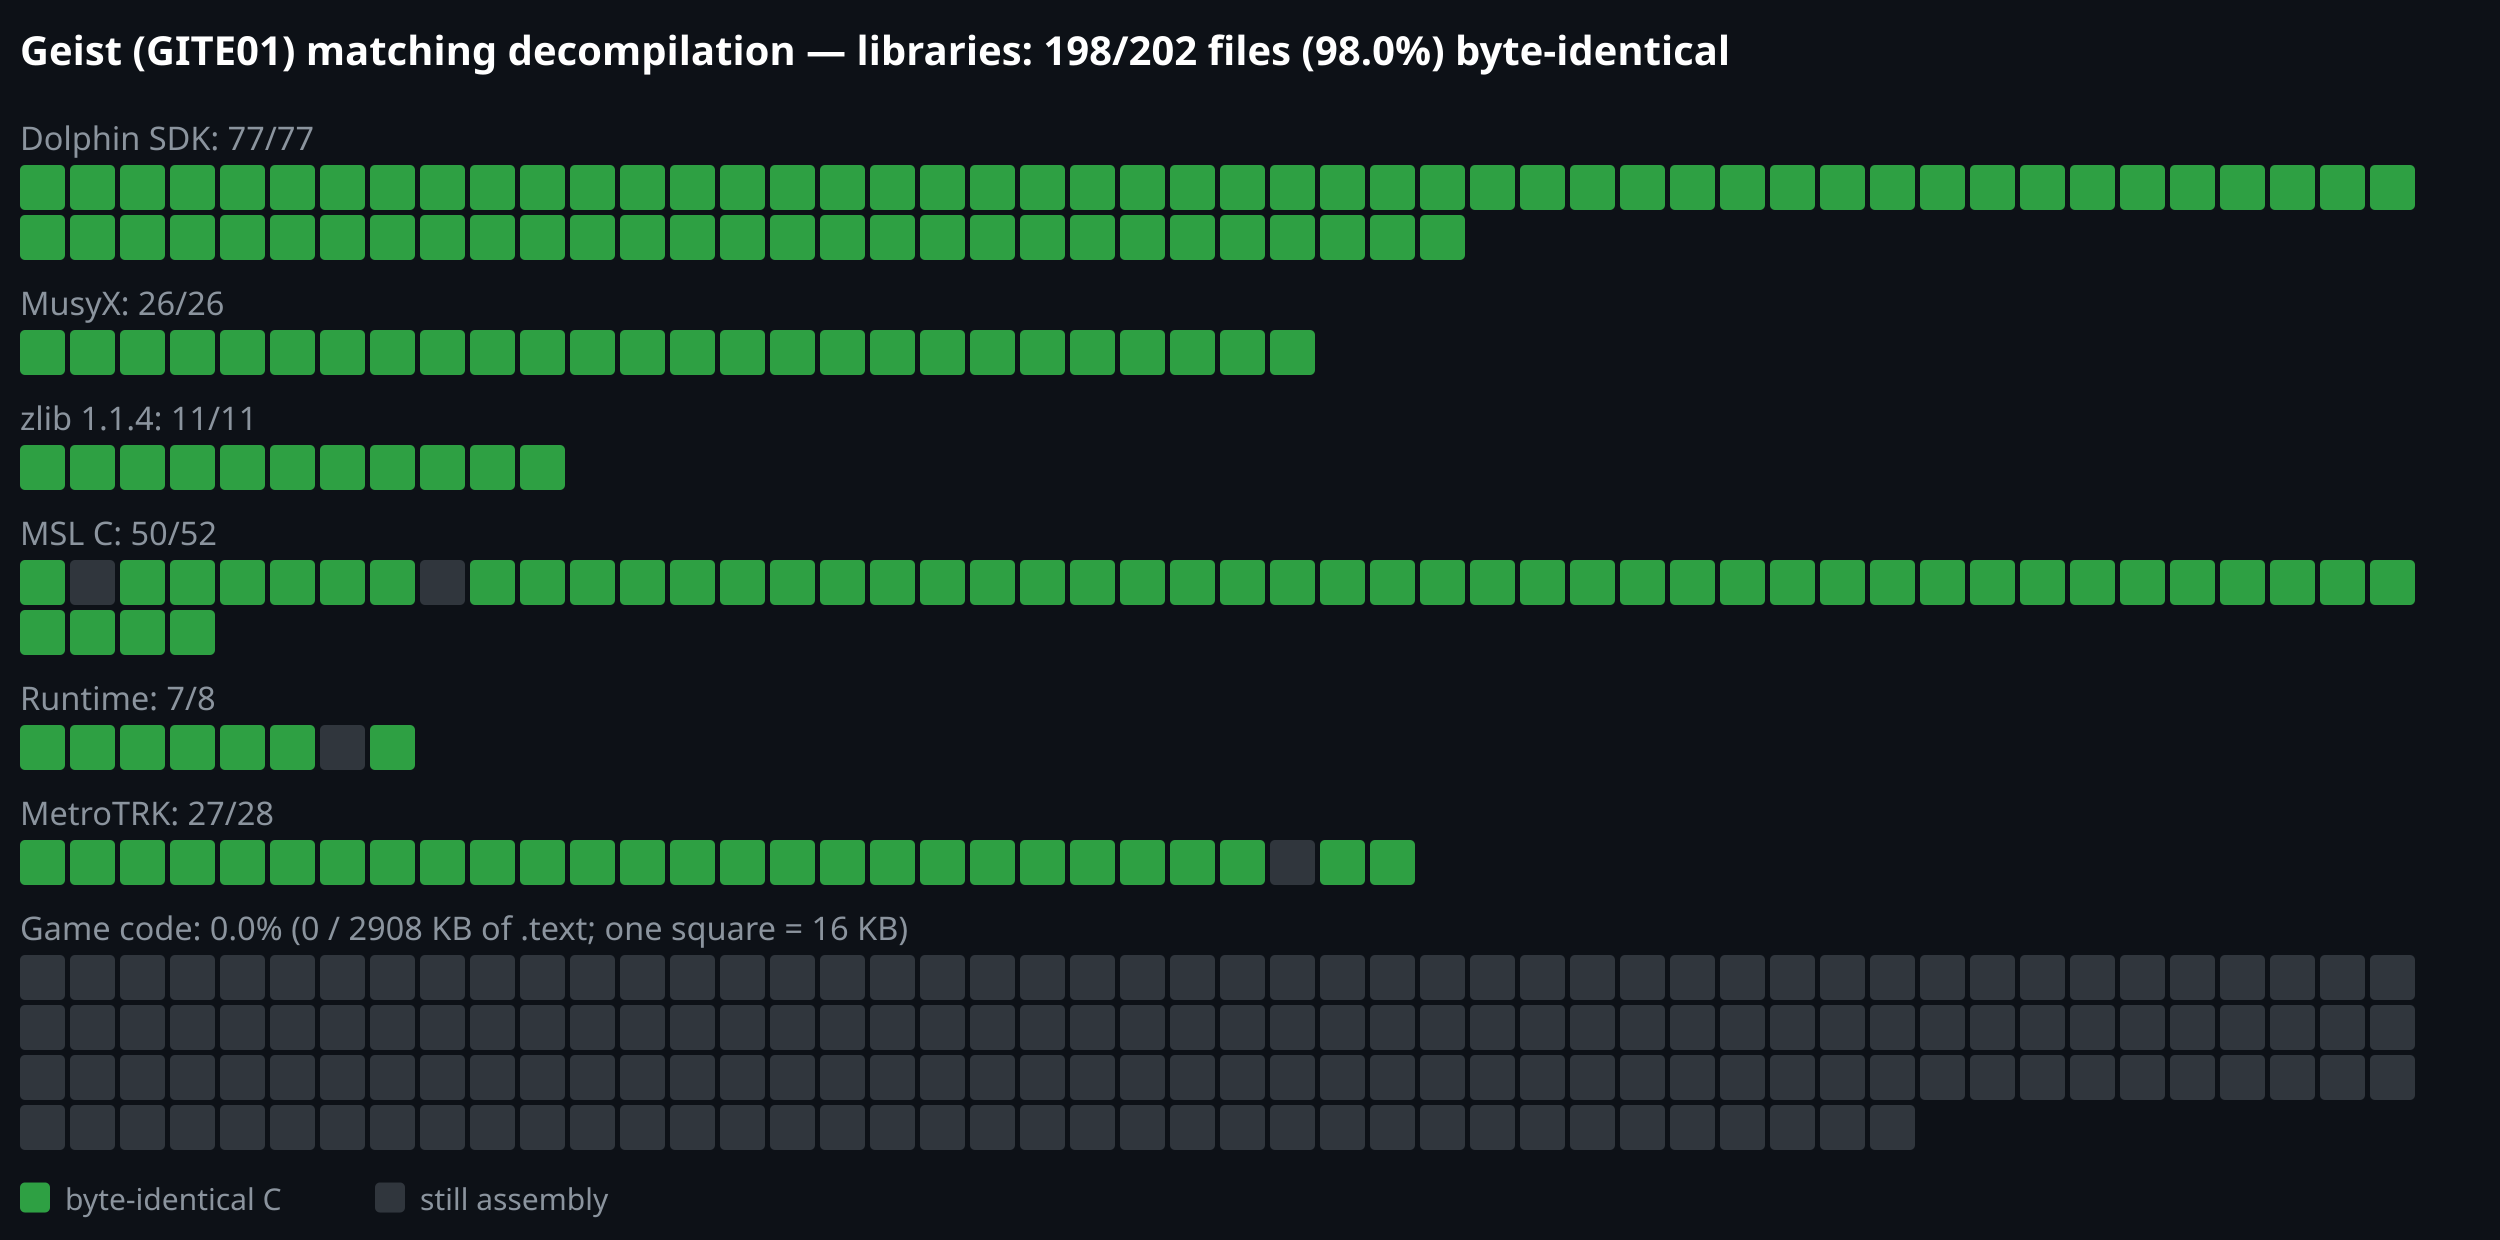
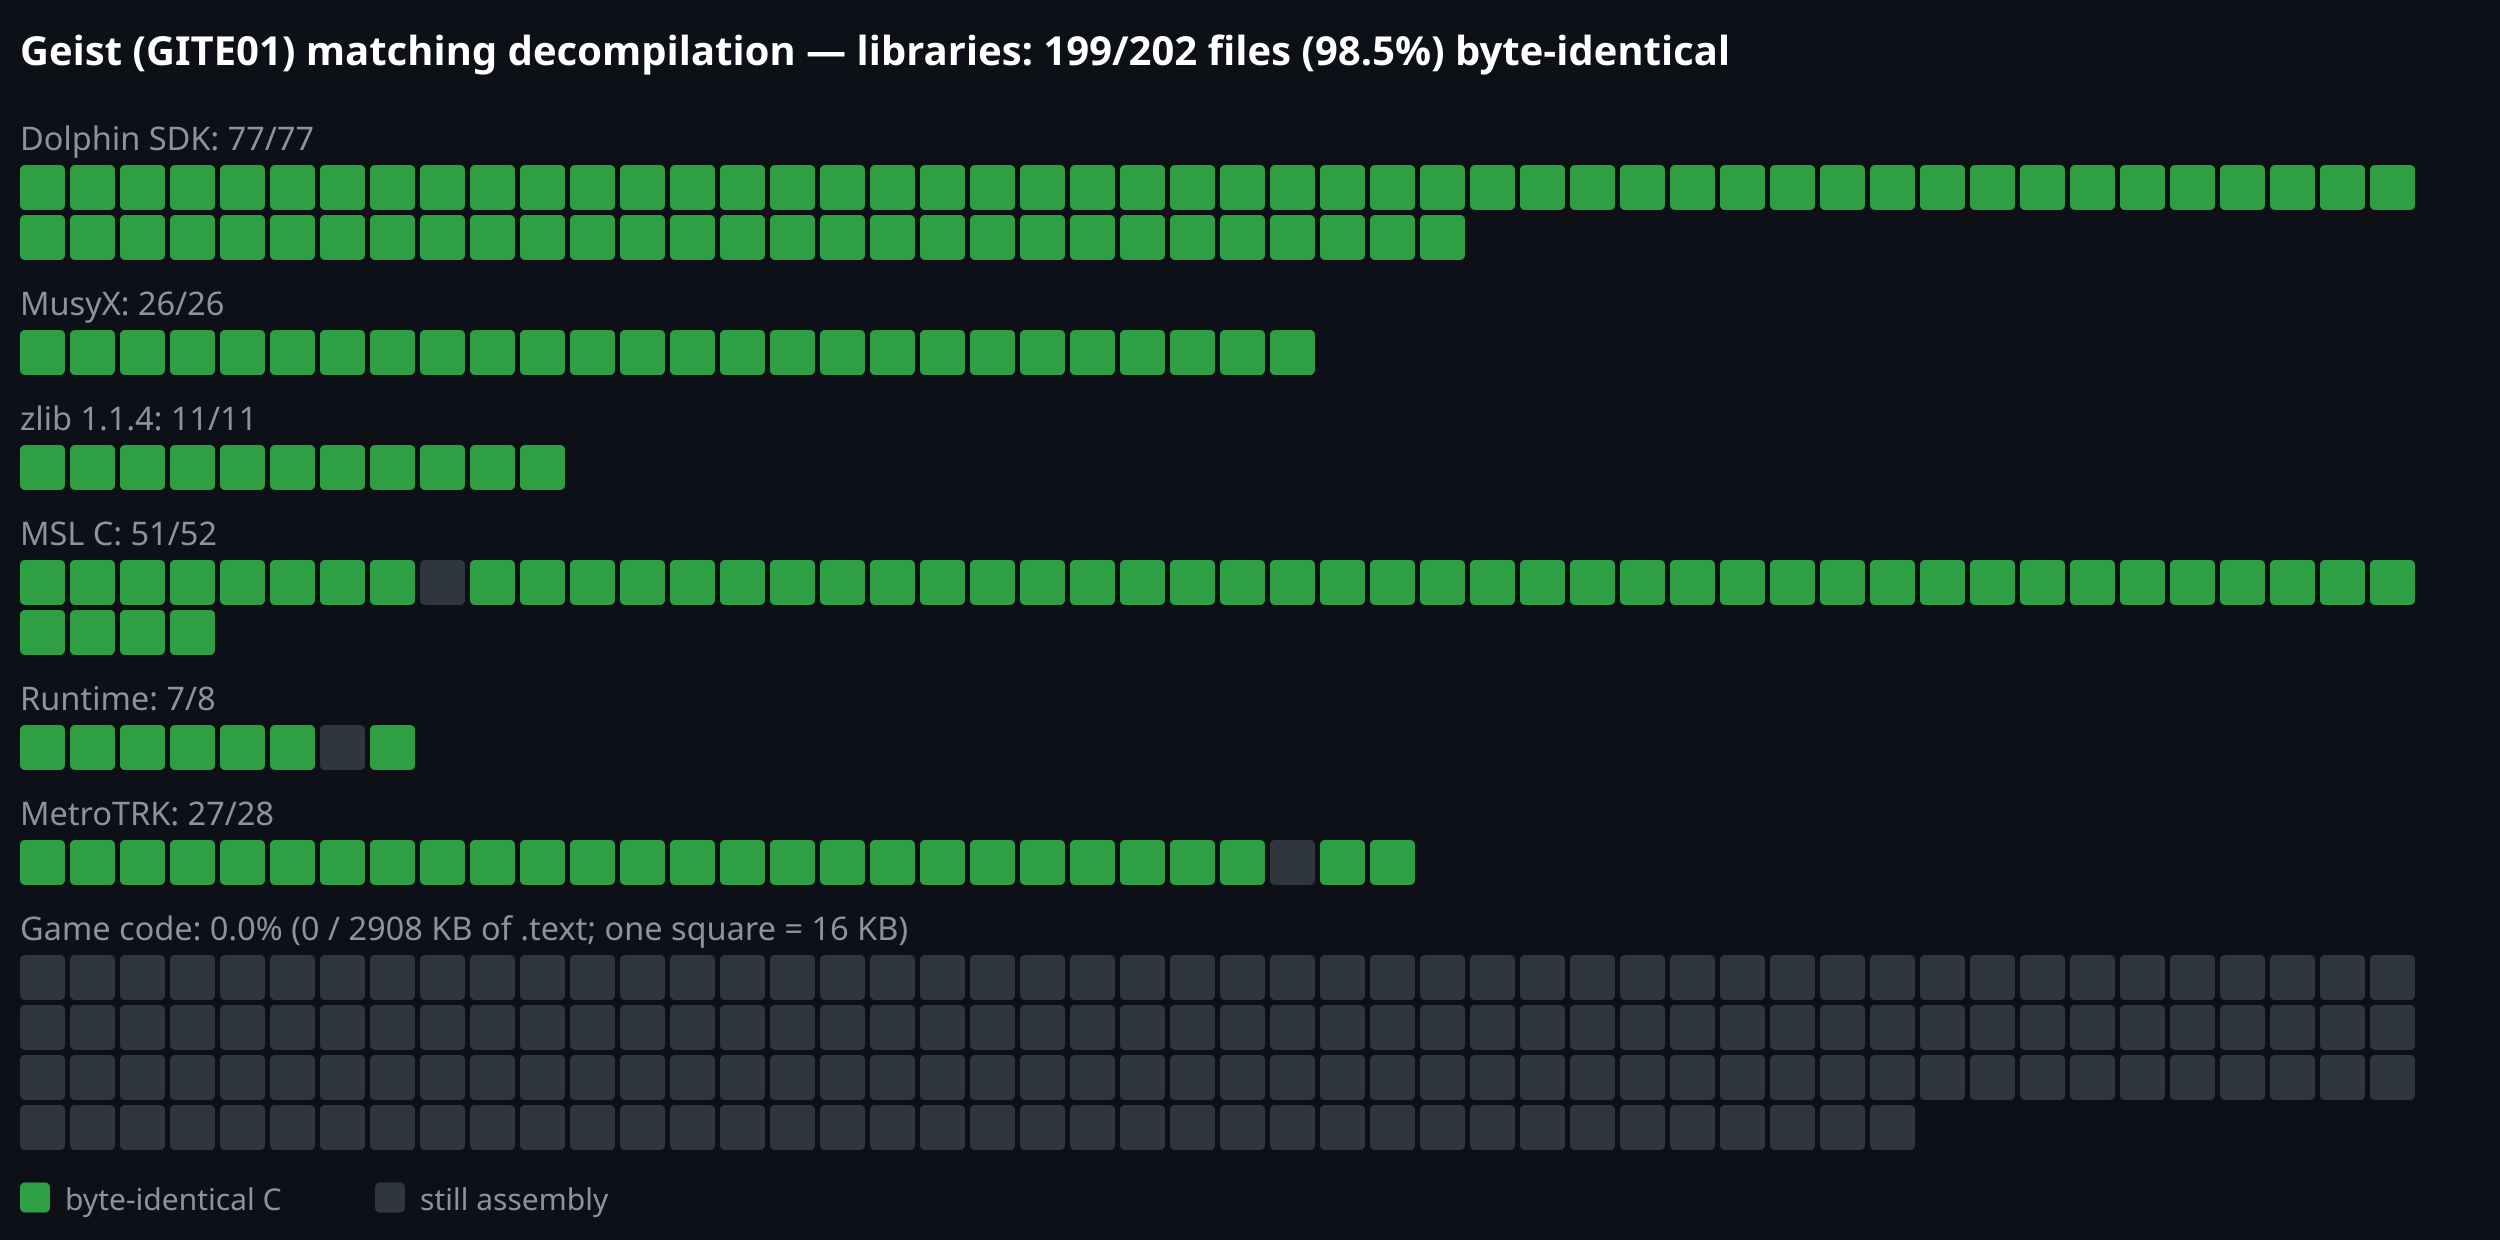
<svg xmlns="http://www.w3.org/2000/svg" viewBox="0 0 1000 496" width="1000" height="496">
  <rect width="1000" height="496" fill="#0d1117" />
-   <text x="8" y="26" font-family="sans-serif" font-size="16" font-weight="bold" fill="#ffffff">Geist (GITE01) matching decompilation — libraries: 198/202 files (98.0%) byte-identical</text>
+   <text x="8" y="26" font-family="sans-serif" font-size="16" font-weight="bold" fill="#ffffff">Geist (GITE01) matching decompilation — libraries: 199/202 files (98.5%) byte-identical</text>
  <text x="8" y="60" font-family="sans-serif" font-size="13" font-weight="normal" fill="#8b949e">Dolphin SDK: 77/77</text>
  <rect x="8" y="66" width="18" height="18" rx="2" fill="#2ea043" />
  <rect x="28" y="66" width="18" height="18" rx="2" fill="#2ea043" />
  <rect x="48" y="66" width="18" height="18" rx="2" fill="#2ea043" />
  <rect x="68" y="66" width="18" height="18" rx="2" fill="#2ea043" />
  <rect x="88" y="66" width="18" height="18" rx="2" fill="#2ea043" />
  <rect x="108" y="66" width="18" height="18" rx="2" fill="#2ea043" />
  <rect x="128" y="66" width="18" height="18" rx="2" fill="#2ea043" />
  <rect x="148" y="66" width="18" height="18" rx="2" fill="#2ea043" />
  <rect x="168" y="66" width="18" height="18" rx="2" fill="#2ea043" />
  <rect x="188" y="66" width="18" height="18" rx="2" fill="#2ea043" />
  <rect x="208" y="66" width="18" height="18" rx="2" fill="#2ea043" />
  <rect x="228" y="66" width="18" height="18" rx="2" fill="#2ea043" />
  <rect x="248" y="66" width="18" height="18" rx="2" fill="#2ea043" />
  <rect x="268" y="66" width="18" height="18" rx="2" fill="#2ea043" />
  <rect x="288" y="66" width="18" height="18" rx="2" fill="#2ea043" />
  <rect x="308" y="66" width="18" height="18" rx="2" fill="#2ea043" />
  <rect x="328" y="66" width="18" height="18" rx="2" fill="#2ea043" />
  <rect x="348" y="66" width="18" height="18" rx="2" fill="#2ea043" />
  <rect x="368" y="66" width="18" height="18" rx="2" fill="#2ea043" />
  <rect x="388" y="66" width="18" height="18" rx="2" fill="#2ea043" />
  <rect x="408" y="66" width="18" height="18" rx="2" fill="#2ea043" />
  <rect x="428" y="66" width="18" height="18" rx="2" fill="#2ea043" />
  <rect x="448" y="66" width="18" height="18" rx="2" fill="#2ea043" />
  <rect x="468" y="66" width="18" height="18" rx="2" fill="#2ea043" />
  <rect x="488" y="66" width="18" height="18" rx="2" fill="#2ea043" />
  <rect x="508" y="66" width="18" height="18" rx="2" fill="#2ea043" />
  <rect x="528" y="66" width="18" height="18" rx="2" fill="#2ea043" />
  <rect x="548" y="66" width="18" height="18" rx="2" fill="#2ea043" />
  <rect x="568" y="66" width="18" height="18" rx="2" fill="#2ea043" />
  <rect x="588" y="66" width="18" height="18" rx="2" fill="#2ea043" />
  <rect x="608" y="66" width="18" height="18" rx="2" fill="#2ea043" />
  <rect x="628" y="66" width="18" height="18" rx="2" fill="#2ea043" />
  <rect x="648" y="66" width="18" height="18" rx="2" fill="#2ea043" />
  <rect x="668" y="66" width="18" height="18" rx="2" fill="#2ea043" />
  <rect x="688" y="66" width="18" height="18" rx="2" fill="#2ea043" />
  <rect x="708" y="66" width="18" height="18" rx="2" fill="#2ea043" />
  <rect x="728" y="66" width="18" height="18" rx="2" fill="#2ea043" />
  <rect x="748" y="66" width="18" height="18" rx="2" fill="#2ea043" />
  <rect x="768" y="66" width="18" height="18" rx="2" fill="#2ea043" />
  <rect x="788" y="66" width="18" height="18" rx="2" fill="#2ea043" />
  <rect x="808" y="66" width="18" height="18" rx="2" fill="#2ea043" />
  <rect x="828" y="66" width="18" height="18" rx="2" fill="#2ea043" />
  <rect x="848" y="66" width="18" height="18" rx="2" fill="#2ea043" />
  <rect x="868" y="66" width="18" height="18" rx="2" fill="#2ea043" />
  <rect x="888" y="66" width="18" height="18" rx="2" fill="#2ea043" />
  <rect x="908" y="66" width="18" height="18" rx="2" fill="#2ea043" />
  <rect x="928" y="66" width="18" height="18" rx="2" fill="#2ea043" />
  <rect x="948" y="66" width="18" height="18" rx="2" fill="#2ea043" />
  <rect x="8" y="86" width="18" height="18" rx="2" fill="#2ea043" />
  <rect x="28" y="86" width="18" height="18" rx="2" fill="#2ea043" />
  <rect x="48" y="86" width="18" height="18" rx="2" fill="#2ea043" />
  <rect x="68" y="86" width="18" height="18" rx="2" fill="#2ea043" />
  <rect x="88" y="86" width="18" height="18" rx="2" fill="#2ea043" />
  <rect x="108" y="86" width="18" height="18" rx="2" fill="#2ea043" />
  <rect x="128" y="86" width="18" height="18" rx="2" fill="#2ea043" />
  <rect x="148" y="86" width="18" height="18" rx="2" fill="#2ea043" />
  <rect x="168" y="86" width="18" height="18" rx="2" fill="#2ea043" />
  <rect x="188" y="86" width="18" height="18" rx="2" fill="#2ea043" />
  <rect x="208" y="86" width="18" height="18" rx="2" fill="#2ea043" />
  <rect x="228" y="86" width="18" height="18" rx="2" fill="#2ea043" />
  <rect x="248" y="86" width="18" height="18" rx="2" fill="#2ea043" />
  <rect x="268" y="86" width="18" height="18" rx="2" fill="#2ea043" />
  <rect x="288" y="86" width="18" height="18" rx="2" fill="#2ea043" />
  <rect x="308" y="86" width="18" height="18" rx="2" fill="#2ea043" />
  <rect x="328" y="86" width="18" height="18" rx="2" fill="#2ea043" />
  <rect x="348" y="86" width="18" height="18" rx="2" fill="#2ea043" />
  <rect x="368" y="86" width="18" height="18" rx="2" fill="#2ea043" />
  <rect x="388" y="86" width="18" height="18" rx="2" fill="#2ea043" />
  <rect x="408" y="86" width="18" height="18" rx="2" fill="#2ea043" />
  <rect x="428" y="86" width="18" height="18" rx="2" fill="#2ea043" />
  <rect x="448" y="86" width="18" height="18" rx="2" fill="#2ea043" />
  <rect x="468" y="86" width="18" height="18" rx="2" fill="#2ea043" />
  <rect x="488" y="86" width="18" height="18" rx="2" fill="#2ea043" />
  <rect x="508" y="86" width="18" height="18" rx="2" fill="#2ea043" />
  <rect x="528" y="86" width="18" height="18" rx="2" fill="#2ea043" />
  <rect x="548" y="86" width="18" height="18" rx="2" fill="#2ea043" />
  <rect x="568" y="86" width="18" height="18" rx="2" fill="#2ea043" />
  <text x="8" y="126" font-family="sans-serif" font-size="13" font-weight="normal" fill="#8b949e">MusyX: 26/26</text>
  <rect x="8" y="132" width="18" height="18" rx="2" fill="#2ea043" />
  <rect x="28" y="132" width="18" height="18" rx="2" fill="#2ea043" />
  <rect x="48" y="132" width="18" height="18" rx="2" fill="#2ea043" />
  <rect x="68" y="132" width="18" height="18" rx="2" fill="#2ea043" />
  <rect x="88" y="132" width="18" height="18" rx="2" fill="#2ea043" />
  <rect x="108" y="132" width="18" height="18" rx="2" fill="#2ea043" />
  <rect x="128" y="132" width="18" height="18" rx="2" fill="#2ea043" />
  <rect x="148" y="132" width="18" height="18" rx="2" fill="#2ea043" />
  <rect x="168" y="132" width="18" height="18" rx="2" fill="#2ea043" />
  <rect x="188" y="132" width="18" height="18" rx="2" fill="#2ea043" />
  <rect x="208" y="132" width="18" height="18" rx="2" fill="#2ea043" />
  <rect x="228" y="132" width="18" height="18" rx="2" fill="#2ea043" />
  <rect x="248" y="132" width="18" height="18" rx="2" fill="#2ea043" />
  <rect x="268" y="132" width="18" height="18" rx="2" fill="#2ea043" />
  <rect x="288" y="132" width="18" height="18" rx="2" fill="#2ea043" />
  <rect x="308" y="132" width="18" height="18" rx="2" fill="#2ea043" />
  <rect x="328" y="132" width="18" height="18" rx="2" fill="#2ea043" />
  <rect x="348" y="132" width="18" height="18" rx="2" fill="#2ea043" />
  <rect x="368" y="132" width="18" height="18" rx="2" fill="#2ea043" />
  <rect x="388" y="132" width="18" height="18" rx="2" fill="#2ea043" />
  <rect x="408" y="132" width="18" height="18" rx="2" fill="#2ea043" />
  <rect x="428" y="132" width="18" height="18" rx="2" fill="#2ea043" />
  <rect x="448" y="132" width="18" height="18" rx="2" fill="#2ea043" />
  <rect x="468" y="132" width="18" height="18" rx="2" fill="#2ea043" />
  <rect x="488" y="132" width="18" height="18" rx="2" fill="#2ea043" />
  <rect x="508" y="132" width="18" height="18" rx="2" fill="#2ea043" />
  <text x="8" y="172" font-family="sans-serif" font-size="13" font-weight="normal" fill="#8b949e">zlib 1.1.4: 11/11</text>
  <rect x="8" y="178" width="18" height="18" rx="2" fill="#2ea043" />
  <rect x="28" y="178" width="18" height="18" rx="2" fill="#2ea043" />
  <rect x="48" y="178" width="18" height="18" rx="2" fill="#2ea043" />
  <rect x="68" y="178" width="18" height="18" rx="2" fill="#2ea043" />
  <rect x="88" y="178" width="18" height="18" rx="2" fill="#2ea043" />
  <rect x="108" y="178" width="18" height="18" rx="2" fill="#2ea043" />
  <rect x="128" y="178" width="18" height="18" rx="2" fill="#2ea043" />
  <rect x="148" y="178" width="18" height="18" rx="2" fill="#2ea043" />
  <rect x="168" y="178" width="18" height="18" rx="2" fill="#2ea043" />
  <rect x="188" y="178" width="18" height="18" rx="2" fill="#2ea043" />
  <rect x="208" y="178" width="18" height="18" rx="2" fill="#2ea043" />
-   <text x="8" y="218" font-family="sans-serif" font-size="13" font-weight="normal" fill="#8b949e">MSL C: 50/52</text>
+   <text x="8" y="218" font-family="sans-serif" font-size="13" font-weight="normal" fill="#8b949e">MSL C: 51/52</text>
  <rect x="8" y="224" width="18" height="18" rx="2" fill="#2ea043" />
-   <rect x="28" y="224" width="18" height="18" rx="2" fill="#30363d" />
+   <rect x="28" y="224" width="18" height="18" rx="2" fill="#2ea043" />
  <rect x="48" y="224" width="18" height="18" rx="2" fill="#2ea043" />
  <rect x="68" y="224" width="18" height="18" rx="2" fill="#2ea043" />
  <rect x="88" y="224" width="18" height="18" rx="2" fill="#2ea043" />
  <rect x="108" y="224" width="18" height="18" rx="2" fill="#2ea043" />
  <rect x="128" y="224" width="18" height="18" rx="2" fill="#2ea043" />
  <rect x="148" y="224" width="18" height="18" rx="2" fill="#2ea043" />
  <rect x="168" y="224" width="18" height="18" rx="2" fill="#30363d" />
  <rect x="188" y="224" width="18" height="18" rx="2" fill="#2ea043" />
  <rect x="208" y="224" width="18" height="18" rx="2" fill="#2ea043" />
  <rect x="228" y="224" width="18" height="18" rx="2" fill="#2ea043" />
  <rect x="248" y="224" width="18" height="18" rx="2" fill="#2ea043" />
  <rect x="268" y="224" width="18" height="18" rx="2" fill="#2ea043" />
  <rect x="288" y="224" width="18" height="18" rx="2" fill="#2ea043" />
  <rect x="308" y="224" width="18" height="18" rx="2" fill="#2ea043" />
  <rect x="328" y="224" width="18" height="18" rx="2" fill="#2ea043" />
  <rect x="348" y="224" width="18" height="18" rx="2" fill="#2ea043" />
  <rect x="368" y="224" width="18" height="18" rx="2" fill="#2ea043" />
  <rect x="388" y="224" width="18" height="18" rx="2" fill="#2ea043" />
  <rect x="408" y="224" width="18" height="18" rx="2" fill="#2ea043" />
  <rect x="428" y="224" width="18" height="18" rx="2" fill="#2ea043" />
  <rect x="448" y="224" width="18" height="18" rx="2" fill="#2ea043" />
  <rect x="468" y="224" width="18" height="18" rx="2" fill="#2ea043" />
  <rect x="488" y="224" width="18" height="18" rx="2" fill="#2ea043" />
  <rect x="508" y="224" width="18" height="18" rx="2" fill="#2ea043" />
  <rect x="528" y="224" width="18" height="18" rx="2" fill="#2ea043" />
  <rect x="548" y="224" width="18" height="18" rx="2" fill="#2ea043" />
  <rect x="568" y="224" width="18" height="18" rx="2" fill="#2ea043" />
  <rect x="588" y="224" width="18" height="18" rx="2" fill="#2ea043" />
  <rect x="608" y="224" width="18" height="18" rx="2" fill="#2ea043" />
  <rect x="628" y="224" width="18" height="18" rx="2" fill="#2ea043" />
  <rect x="648" y="224" width="18" height="18" rx="2" fill="#2ea043" />
  <rect x="668" y="224" width="18" height="18" rx="2" fill="#2ea043" />
  <rect x="688" y="224" width="18" height="18" rx="2" fill="#2ea043" />
  <rect x="708" y="224" width="18" height="18" rx="2" fill="#2ea043" />
  <rect x="728" y="224" width="18" height="18" rx="2" fill="#2ea043" />
  <rect x="748" y="224" width="18" height="18" rx="2" fill="#2ea043" />
  <rect x="768" y="224" width="18" height="18" rx="2" fill="#2ea043" />
  <rect x="788" y="224" width="18" height="18" rx="2" fill="#2ea043" />
  <rect x="808" y="224" width="18" height="18" rx="2" fill="#2ea043" />
  <rect x="828" y="224" width="18" height="18" rx="2" fill="#2ea043" />
  <rect x="848" y="224" width="18" height="18" rx="2" fill="#2ea043" />
  <rect x="868" y="224" width="18" height="18" rx="2" fill="#2ea043" />
  <rect x="888" y="224" width="18" height="18" rx="2" fill="#2ea043" />
  <rect x="908" y="224" width="18" height="18" rx="2" fill="#2ea043" />
  <rect x="928" y="224" width="18" height="18" rx="2" fill="#2ea043" />
  <rect x="948" y="224" width="18" height="18" rx="2" fill="#2ea043" />
  <rect x="8" y="244" width="18" height="18" rx="2" fill="#2ea043" />
  <rect x="28" y="244" width="18" height="18" rx="2" fill="#2ea043" />
  <rect x="48" y="244" width="18" height="18" rx="2" fill="#2ea043" />
  <rect x="68" y="244" width="18" height="18" rx="2" fill="#2ea043" />
  <text x="8" y="284" font-family="sans-serif" font-size="13" font-weight="normal" fill="#8b949e">Runtime: 7/8</text>
  <rect x="8" y="290" width="18" height="18" rx="2" fill="#2ea043" />
  <rect x="28" y="290" width="18" height="18" rx="2" fill="#2ea043" />
  <rect x="48" y="290" width="18" height="18" rx="2" fill="#2ea043" />
  <rect x="68" y="290" width="18" height="18" rx="2" fill="#2ea043" />
  <rect x="88" y="290" width="18" height="18" rx="2" fill="#2ea043" />
  <rect x="108" y="290" width="18" height="18" rx="2" fill="#2ea043" />
  <rect x="128" y="290" width="18" height="18" rx="2" fill="#30363d" />
  <rect x="148" y="290" width="18" height="18" rx="2" fill="#2ea043" />
  <text x="8" y="330" font-family="sans-serif" font-size="13" font-weight="normal" fill="#8b949e">MetroTRK: 27/28</text>
  <rect x="8" y="336" width="18" height="18" rx="2" fill="#2ea043" />
  <rect x="28" y="336" width="18" height="18" rx="2" fill="#2ea043" />
  <rect x="48" y="336" width="18" height="18" rx="2" fill="#2ea043" />
  <rect x="68" y="336" width="18" height="18" rx="2" fill="#2ea043" />
  <rect x="88" y="336" width="18" height="18" rx="2" fill="#2ea043" />
  <rect x="108" y="336" width="18" height="18" rx="2" fill="#2ea043" />
  <rect x="128" y="336" width="18" height="18" rx="2" fill="#2ea043" />
  <rect x="148" y="336" width="18" height="18" rx="2" fill="#2ea043" />
  <rect x="168" y="336" width="18" height="18" rx="2" fill="#2ea043" />
  <rect x="188" y="336" width="18" height="18" rx="2" fill="#2ea043" />
  <rect x="208" y="336" width="18" height="18" rx="2" fill="#2ea043" />
  <rect x="228" y="336" width="18" height="18" rx="2" fill="#2ea043" />
  <rect x="248" y="336" width="18" height="18" rx="2" fill="#2ea043" />
  <rect x="268" y="336" width="18" height="18" rx="2" fill="#2ea043" />
  <rect x="288" y="336" width="18" height="18" rx="2" fill="#2ea043" />
  <rect x="308" y="336" width="18" height="18" rx="2" fill="#2ea043" />
  <rect x="328" y="336" width="18" height="18" rx="2" fill="#2ea043" />
  <rect x="348" y="336" width="18" height="18" rx="2" fill="#2ea043" />
  <rect x="368" y="336" width="18" height="18" rx="2" fill="#2ea043" />
  <rect x="388" y="336" width="18" height="18" rx="2" fill="#2ea043" />
  <rect x="408" y="336" width="18" height="18" rx="2" fill="#2ea043" />
  <rect x="428" y="336" width="18" height="18" rx="2" fill="#2ea043" />
  <rect x="448" y="336" width="18" height="18" rx="2" fill="#2ea043" />
  <rect x="468" y="336" width="18" height="18" rx="2" fill="#2ea043" />
  <rect x="488" y="336" width="18" height="18" rx="2" fill="#2ea043" />
  <rect x="508" y="336" width="18" height="18" rx="2" fill="#30363d" />
  <rect x="528" y="336" width="18" height="18" rx="2" fill="#2ea043" />
  <rect x="548" y="336" width="18" height="18" rx="2" fill="#2ea043" />
  <text x="8" y="376" font-family="sans-serif" font-size="13" font-weight="normal" fill="#8b949e">Game code: 0.0% (0 / 2908 KB of .text; one square = 16 KB)</text>
  <rect x="8" y="382" width="18" height="18" rx="2" fill="#30363d" />
  <rect x="28" y="382" width="18" height="18" rx="2" fill="#30363d" />
  <rect x="48" y="382" width="18" height="18" rx="2" fill="#30363d" />
  <rect x="68" y="382" width="18" height="18" rx="2" fill="#30363d" />
  <rect x="88" y="382" width="18" height="18" rx="2" fill="#30363d" />
  <rect x="108" y="382" width="18" height="18" rx="2" fill="#30363d" />
  <rect x="128" y="382" width="18" height="18" rx="2" fill="#30363d" />
  <rect x="148" y="382" width="18" height="18" rx="2" fill="#30363d" />
  <rect x="168" y="382" width="18" height="18" rx="2" fill="#30363d" />
  <rect x="188" y="382" width="18" height="18" rx="2" fill="#30363d" />
  <rect x="208" y="382" width="18" height="18" rx="2" fill="#30363d" />
  <rect x="228" y="382" width="18" height="18" rx="2" fill="#30363d" />
  <rect x="248" y="382" width="18" height="18" rx="2" fill="#30363d" />
  <rect x="268" y="382" width="18" height="18" rx="2" fill="#30363d" />
  <rect x="288" y="382" width="18" height="18" rx="2" fill="#30363d" />
  <rect x="308" y="382" width="18" height="18" rx="2" fill="#30363d" />
  <rect x="328" y="382" width="18" height="18" rx="2" fill="#30363d" />
  <rect x="348" y="382" width="18" height="18" rx="2" fill="#30363d" />
  <rect x="368" y="382" width="18" height="18" rx="2" fill="#30363d" />
  <rect x="388" y="382" width="18" height="18" rx="2" fill="#30363d" />
  <rect x="408" y="382" width="18" height="18" rx="2" fill="#30363d" />
  <rect x="428" y="382" width="18" height="18" rx="2" fill="#30363d" />
  <rect x="448" y="382" width="18" height="18" rx="2" fill="#30363d" />
  <rect x="468" y="382" width="18" height="18" rx="2" fill="#30363d" />
  <rect x="488" y="382" width="18" height="18" rx="2" fill="#30363d" />
  <rect x="508" y="382" width="18" height="18" rx="2" fill="#30363d" />
  <rect x="528" y="382" width="18" height="18" rx="2" fill="#30363d" />
  <rect x="548" y="382" width="18" height="18" rx="2" fill="#30363d" />
  <rect x="568" y="382" width="18" height="18" rx="2" fill="#30363d" />
  <rect x="588" y="382" width="18" height="18" rx="2" fill="#30363d" />
  <rect x="608" y="382" width="18" height="18" rx="2" fill="#30363d" />
  <rect x="628" y="382" width="18" height="18" rx="2" fill="#30363d" />
  <rect x="648" y="382" width="18" height="18" rx="2" fill="#30363d" />
  <rect x="668" y="382" width="18" height="18" rx="2" fill="#30363d" />
  <rect x="688" y="382" width="18" height="18" rx="2" fill="#30363d" />
  <rect x="708" y="382" width="18" height="18" rx="2" fill="#30363d" />
  <rect x="728" y="382" width="18" height="18" rx="2" fill="#30363d" />
  <rect x="748" y="382" width="18" height="18" rx="2" fill="#30363d" />
  <rect x="768" y="382" width="18" height="18" rx="2" fill="#30363d" />
  <rect x="788" y="382" width="18" height="18" rx="2" fill="#30363d" />
  <rect x="808" y="382" width="18" height="18" rx="2" fill="#30363d" />
  <rect x="828" y="382" width="18" height="18" rx="2" fill="#30363d" />
  <rect x="848" y="382" width="18" height="18" rx="2" fill="#30363d" />
  <rect x="868" y="382" width="18" height="18" rx="2" fill="#30363d" />
  <rect x="888" y="382" width="18" height="18" rx="2" fill="#30363d" />
  <rect x="908" y="382" width="18" height="18" rx="2" fill="#30363d" />
  <rect x="928" y="382" width="18" height="18" rx="2" fill="#30363d" />
  <rect x="948" y="382" width="18" height="18" rx="2" fill="#30363d" />
  <rect x="8" y="402" width="18" height="18" rx="2" fill="#30363d" />
  <rect x="28" y="402" width="18" height="18" rx="2" fill="#30363d" />
  <rect x="48" y="402" width="18" height="18" rx="2" fill="#30363d" />
  <rect x="68" y="402" width="18" height="18" rx="2" fill="#30363d" />
  <rect x="88" y="402" width="18" height="18" rx="2" fill="#30363d" />
  <rect x="108" y="402" width="18" height="18" rx="2" fill="#30363d" />
  <rect x="128" y="402" width="18" height="18" rx="2" fill="#30363d" />
  <rect x="148" y="402" width="18" height="18" rx="2" fill="#30363d" />
  <rect x="168" y="402" width="18" height="18" rx="2" fill="#30363d" />
  <rect x="188" y="402" width="18" height="18" rx="2" fill="#30363d" />
  <rect x="208" y="402" width="18" height="18" rx="2" fill="#30363d" />
  <rect x="228" y="402" width="18" height="18" rx="2" fill="#30363d" />
  <rect x="248" y="402" width="18" height="18" rx="2" fill="#30363d" />
  <rect x="268" y="402" width="18" height="18" rx="2" fill="#30363d" />
  <rect x="288" y="402" width="18" height="18" rx="2" fill="#30363d" />
  <rect x="308" y="402" width="18" height="18" rx="2" fill="#30363d" />
  <rect x="328" y="402" width="18" height="18" rx="2" fill="#30363d" />
  <rect x="348" y="402" width="18" height="18" rx="2" fill="#30363d" />
  <rect x="368" y="402" width="18" height="18" rx="2" fill="#30363d" />
  <rect x="388" y="402" width="18" height="18" rx="2" fill="#30363d" />
  <rect x="408" y="402" width="18" height="18" rx="2" fill="#30363d" />
  <rect x="428" y="402" width="18" height="18" rx="2" fill="#30363d" />
  <rect x="448" y="402" width="18" height="18" rx="2" fill="#30363d" />
  <rect x="468" y="402" width="18" height="18" rx="2" fill="#30363d" />
  <rect x="488" y="402" width="18" height="18" rx="2" fill="#30363d" />
  <rect x="508" y="402" width="18" height="18" rx="2" fill="#30363d" />
  <rect x="528" y="402" width="18" height="18" rx="2" fill="#30363d" />
  <rect x="548" y="402" width="18" height="18" rx="2" fill="#30363d" />
  <rect x="568" y="402" width="18" height="18" rx="2" fill="#30363d" />
  <rect x="588" y="402" width="18" height="18" rx="2" fill="#30363d" />
  <rect x="608" y="402" width="18" height="18" rx="2" fill="#30363d" />
  <rect x="628" y="402" width="18" height="18" rx="2" fill="#30363d" />
  <rect x="648" y="402" width="18" height="18" rx="2" fill="#30363d" />
  <rect x="668" y="402" width="18" height="18" rx="2" fill="#30363d" />
  <rect x="688" y="402" width="18" height="18" rx="2" fill="#30363d" />
  <rect x="708" y="402" width="18" height="18" rx="2" fill="#30363d" />
  <rect x="728" y="402" width="18" height="18" rx="2" fill="#30363d" />
  <rect x="748" y="402" width="18" height="18" rx="2" fill="#30363d" />
  <rect x="768" y="402" width="18" height="18" rx="2" fill="#30363d" />
  <rect x="788" y="402" width="18" height="18" rx="2" fill="#30363d" />
  <rect x="808" y="402" width="18" height="18" rx="2" fill="#30363d" />
  <rect x="828" y="402" width="18" height="18" rx="2" fill="#30363d" />
  <rect x="848" y="402" width="18" height="18" rx="2" fill="#30363d" />
  <rect x="868" y="402" width="18" height="18" rx="2" fill="#30363d" />
  <rect x="888" y="402" width="18" height="18" rx="2" fill="#30363d" />
  <rect x="908" y="402" width="18" height="18" rx="2" fill="#30363d" />
  <rect x="928" y="402" width="18" height="18" rx="2" fill="#30363d" />
  <rect x="948" y="402" width="18" height="18" rx="2" fill="#30363d" />
  <rect x="8" y="422" width="18" height="18" rx="2" fill="#30363d" />
  <rect x="28" y="422" width="18" height="18" rx="2" fill="#30363d" />
  <rect x="48" y="422" width="18" height="18" rx="2" fill="#30363d" />
  <rect x="68" y="422" width="18" height="18" rx="2" fill="#30363d" />
  <rect x="88" y="422" width="18" height="18" rx="2" fill="#30363d" />
  <rect x="108" y="422" width="18" height="18" rx="2" fill="#30363d" />
  <rect x="128" y="422" width="18" height="18" rx="2" fill="#30363d" />
  <rect x="148" y="422" width="18" height="18" rx="2" fill="#30363d" />
  <rect x="168" y="422" width="18" height="18" rx="2" fill="#30363d" />
  <rect x="188" y="422" width="18" height="18" rx="2" fill="#30363d" />
  <rect x="208" y="422" width="18" height="18" rx="2" fill="#30363d" />
  <rect x="228" y="422" width="18" height="18" rx="2" fill="#30363d" />
  <rect x="248" y="422" width="18" height="18" rx="2" fill="#30363d" />
  <rect x="268" y="422" width="18" height="18" rx="2" fill="#30363d" />
  <rect x="288" y="422" width="18" height="18" rx="2" fill="#30363d" />
  <rect x="308" y="422" width="18" height="18" rx="2" fill="#30363d" />
  <rect x="328" y="422" width="18" height="18" rx="2" fill="#30363d" />
  <rect x="348" y="422" width="18" height="18" rx="2" fill="#30363d" />
  <rect x="368" y="422" width="18" height="18" rx="2" fill="#30363d" />
  <rect x="388" y="422" width="18" height="18" rx="2" fill="#30363d" />
  <rect x="408" y="422" width="18" height="18" rx="2" fill="#30363d" />
  <rect x="428" y="422" width="18" height="18" rx="2" fill="#30363d" />
  <rect x="448" y="422" width="18" height="18" rx="2" fill="#30363d" />
  <rect x="468" y="422" width="18" height="18" rx="2" fill="#30363d" />
  <rect x="488" y="422" width="18" height="18" rx="2" fill="#30363d" />
  <rect x="508" y="422" width="18" height="18" rx="2" fill="#30363d" />
  <rect x="528" y="422" width="18" height="18" rx="2" fill="#30363d" />
  <rect x="548" y="422" width="18" height="18" rx="2" fill="#30363d" />
  <rect x="568" y="422" width="18" height="18" rx="2" fill="#30363d" />
  <rect x="588" y="422" width="18" height="18" rx="2" fill="#30363d" />
  <rect x="608" y="422" width="18" height="18" rx="2" fill="#30363d" />
  <rect x="628" y="422" width="18" height="18" rx="2" fill="#30363d" />
  <rect x="648" y="422" width="18" height="18" rx="2" fill="#30363d" />
  <rect x="668" y="422" width="18" height="18" rx="2" fill="#30363d" />
  <rect x="688" y="422" width="18" height="18" rx="2" fill="#30363d" />
  <rect x="708" y="422" width="18" height="18" rx="2" fill="#30363d" />
  <rect x="728" y="422" width="18" height="18" rx="2" fill="#30363d" />
  <rect x="748" y="422" width="18" height="18" rx="2" fill="#30363d" />
  <rect x="768" y="422" width="18" height="18" rx="2" fill="#30363d" />
  <rect x="788" y="422" width="18" height="18" rx="2" fill="#30363d" />
  <rect x="808" y="422" width="18" height="18" rx="2" fill="#30363d" />
  <rect x="828" y="422" width="18" height="18" rx="2" fill="#30363d" />
  <rect x="848" y="422" width="18" height="18" rx="2" fill="#30363d" />
  <rect x="868" y="422" width="18" height="18" rx="2" fill="#30363d" />
  <rect x="888" y="422" width="18" height="18" rx="2" fill="#30363d" />
  <rect x="908" y="422" width="18" height="18" rx="2" fill="#30363d" />
  <rect x="928" y="422" width="18" height="18" rx="2" fill="#30363d" />
  <rect x="948" y="422" width="18" height="18" rx="2" fill="#30363d" />
  <rect x="8" y="442" width="18" height="18" rx="2" fill="#30363d" />
  <rect x="28" y="442" width="18" height="18" rx="2" fill="#30363d" />
  <rect x="48" y="442" width="18" height="18" rx="2" fill="#30363d" />
  <rect x="68" y="442" width="18" height="18" rx="2" fill="#30363d" />
  <rect x="88" y="442" width="18" height="18" rx="2" fill="#30363d" />
  <rect x="108" y="442" width="18" height="18" rx="2" fill="#30363d" />
  <rect x="128" y="442" width="18" height="18" rx="2" fill="#30363d" />
  <rect x="148" y="442" width="18" height="18" rx="2" fill="#30363d" />
  <rect x="168" y="442" width="18" height="18" rx="2" fill="#30363d" />
  <rect x="188" y="442" width="18" height="18" rx="2" fill="#30363d" />
  <rect x="208" y="442" width="18" height="18" rx="2" fill="#30363d" />
  <rect x="228" y="442" width="18" height="18" rx="2" fill="#30363d" />
  <rect x="248" y="442" width="18" height="18" rx="2" fill="#30363d" />
  <rect x="268" y="442" width="18" height="18" rx="2" fill="#30363d" />
  <rect x="288" y="442" width="18" height="18" rx="2" fill="#30363d" />
  <rect x="308" y="442" width="18" height="18" rx="2" fill="#30363d" />
  <rect x="328" y="442" width="18" height="18" rx="2" fill="#30363d" />
  <rect x="348" y="442" width="18" height="18" rx="2" fill="#30363d" />
  <rect x="368" y="442" width="18" height="18" rx="2" fill="#30363d" />
  <rect x="388" y="442" width="18" height="18" rx="2" fill="#30363d" />
  <rect x="408" y="442" width="18" height="18" rx="2" fill="#30363d" />
  <rect x="428" y="442" width="18" height="18" rx="2" fill="#30363d" />
  <rect x="448" y="442" width="18" height="18" rx="2" fill="#30363d" />
  <rect x="468" y="442" width="18" height="18" rx="2" fill="#30363d" />
  <rect x="488" y="442" width="18" height="18" rx="2" fill="#30363d" />
  <rect x="508" y="442" width="18" height="18" rx="2" fill="#30363d" />
  <rect x="528" y="442" width="18" height="18" rx="2" fill="#30363d" />
  <rect x="548" y="442" width="18" height="18" rx="2" fill="#30363d" />
  <rect x="568" y="442" width="18" height="18" rx="2" fill="#30363d" />
  <rect x="588" y="442" width="18" height="18" rx="2" fill="#30363d" />
  <rect x="608" y="442" width="18" height="18" rx="2" fill="#30363d" />
  <rect x="628" y="442" width="18" height="18" rx="2" fill="#30363d" />
  <rect x="648" y="442" width="18" height="18" rx="2" fill="#30363d" />
  <rect x="668" y="442" width="18" height="18" rx="2" fill="#30363d" />
  <rect x="688" y="442" width="18" height="18" rx="2" fill="#30363d" />
  <rect x="708" y="442" width="18" height="18" rx="2" fill="#30363d" />
  <rect x="728" y="442" width="18" height="18" rx="2" fill="#30363d" />
  <rect x="748" y="442" width="18" height="18" rx="2" fill="#30363d" />
  <rect x="8" y="473" width="12" height="12" rx="2" fill="#2ea043" />
  <text x="26" y="484" font-family="sans-serif" font-size="12" font-weight="normal" fill="#8b949e">byte-identical C</text>
  <rect x="150" y="473" width="12" height="12" rx="2" fill="#30363d" />
  <text x="168" y="484" font-family="sans-serif" font-size="12" font-weight="normal" fill="#8b949e">still assembly</text>
</svg>
